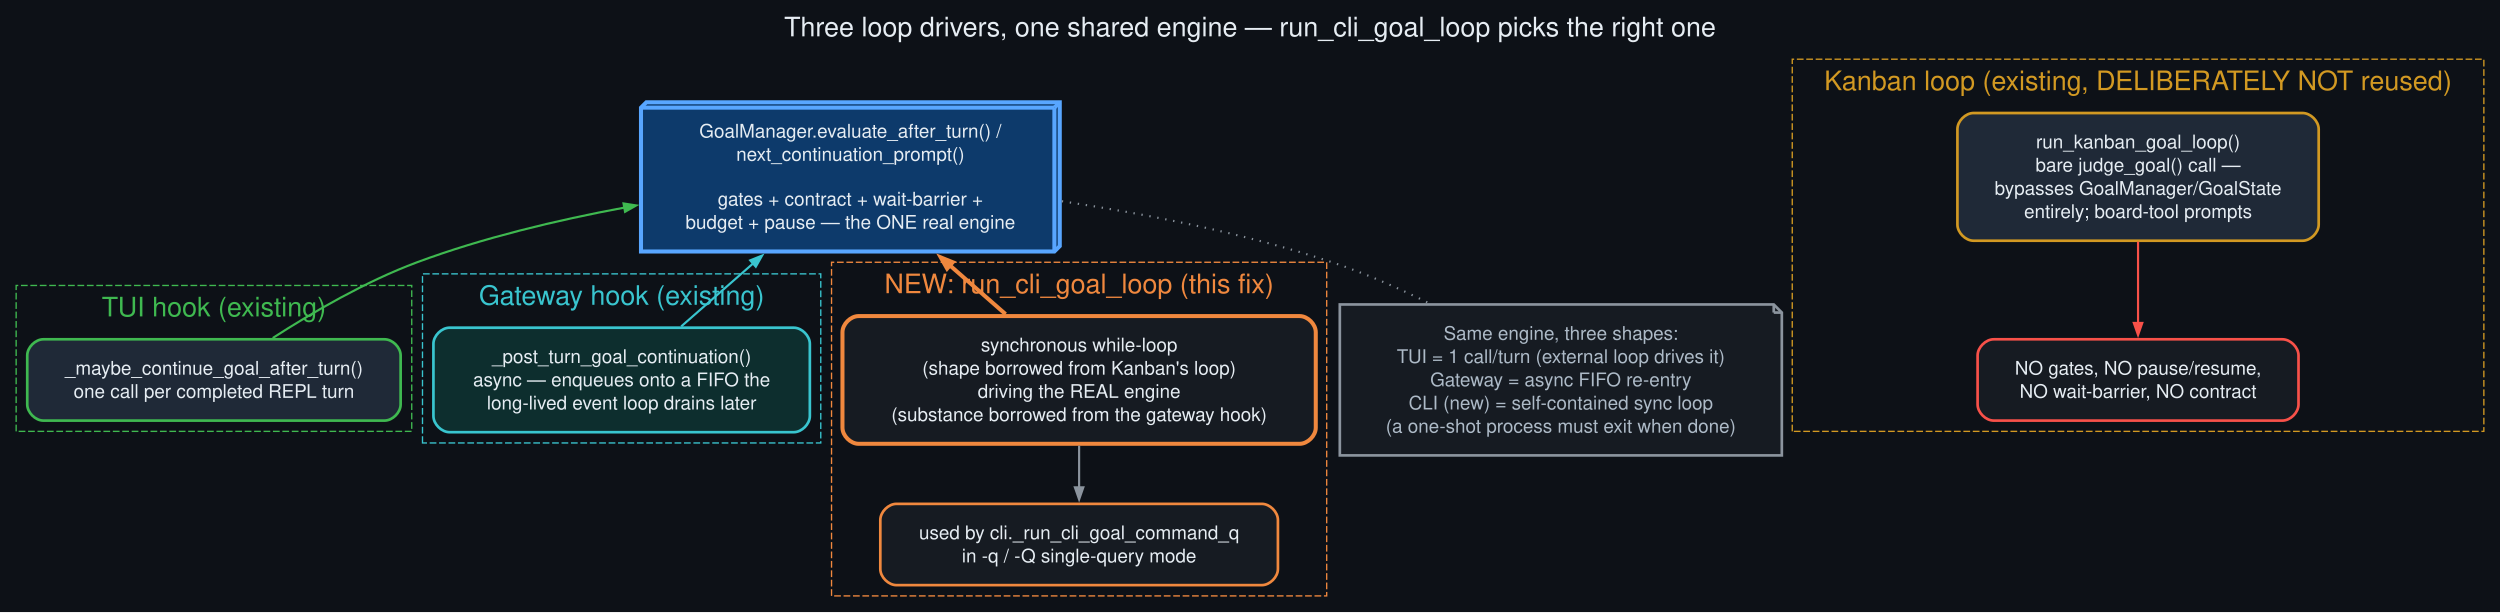
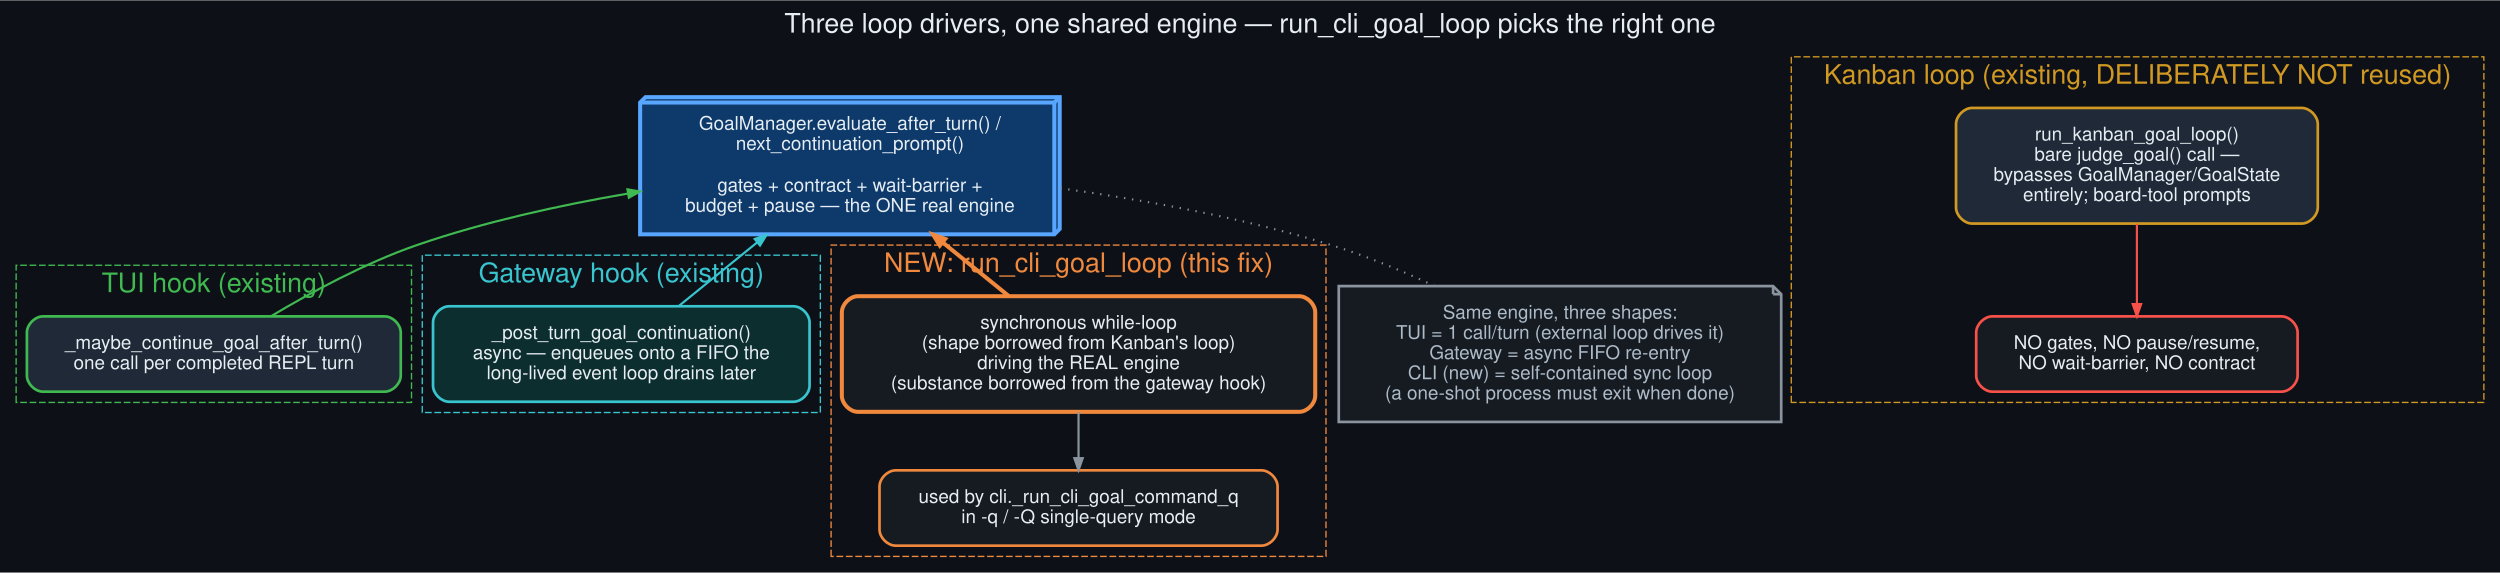
- <svg xmlns="http://www.w3.org/2000/svg" width="1858pt" height="455pt" viewBox="0.00 0.00 1858.00 455.00">
-   <g id="graph0" class="graph" transform="scale(1 1) rotate(0) translate(4 450.88)">
-     <polygon fill="#0d1117" stroke="none" points="-4,4 -4,-450.88 1854,-450.88 1854,4 -4,4" />
-     <text xml:space="preserve" text-anchor="middle" x="925" y="-423.88" font-family="Helvetica,sans-Serif" font-size="20.00" fill="#e6edf3">Three loop drivers, one shared engine — run_cli_goal_loop picks the right one</text>
+ <svg xmlns="http://www.w3.org/2000/svg" width="1859pt" height="426pt" viewBox="0.00 0.00 1859.00 425.50">
+   <g id="graph0" class="graph" transform="scale(1 1) rotate(0) translate(4 421.5)">
+     <polygon fill="#0d1117" stroke="transparent" points="-4,4 -4,-421.5 1855,-421.5 1855,4 -4,4" />
+     <text text-anchor="middle" x="925.5" y="-397.5" font-family="Helvetica,sans-Serif" font-size="20.00" fill="#e6edf3">Three loop drivers, one shared engine — run_cli_goal_loop picks the right one</text>
    <g id="clust1" class="cluster">
-       <polygon fill="#0d1117" stroke="#3fb950" stroke-dasharray="5,2" points="8,-130.29 8,-238.72 302,-238.72 302,-130.29 8,-130.29" />
-       <text xml:space="preserve" text-anchor="middle" x="155" y="-215.72" font-family="Helvetica,sans-Serif" font-size="20.00" fill="#3fb950">TUI hook (existing)</text>
+       <polygon fill="#0d1117" stroke="#3fb950" stroke-dasharray="5,2" points="8,-122.5 8,-224.5 302,-224.5 302,-122.5 8,-122.5" />
+       <text text-anchor="middle" x="155" y="-204.5" font-family="Helvetica,sans-Serif" font-size="20.00" fill="#3fb950">TUI hook (existing)</text>
    </g>
    <g id="clust2" class="cluster">
-       <polygon fill="#0d1117" stroke="#39c5cf" stroke-dasharray="5,2" points="310,-121.67 310,-247.34 606,-247.34 606,-121.67 310,-121.67" />
-       <text xml:space="preserve" text-anchor="middle" x="458" y="-224.34" font-family="Helvetica,sans-Serif" font-size="20.00" fill="#39c5cf">Gateway hook (existing)</text>
+       <polygon fill="#0d1117" stroke="#39c5cf" stroke-dasharray="5,2" points="310,-115 310,-232 606,-232 606,-115 310,-115" />
+       <text text-anchor="middle" x="458" y="-212" font-family="Helvetica,sans-Serif" font-size="20.00" fill="#39c5cf">Gateway hook (existing)</text>
    </g>
    <g id="clust3" class="cluster">
-       <polygon fill="#0d1117" stroke="#d29922" stroke-dasharray="5,2" points="1328,-130.29 1328,-406.88 1842,-406.88 1842,-130.29 1328,-130.29" />
-       <text xml:space="preserve" text-anchor="middle" x="1585" y="-383.88" font-family="Helvetica,sans-Serif" font-size="20.00" fill="#d29922">Kanban loop (existing, DELIBERATELY NOT reused)</text>
+       <polygon fill="#0d1117" stroke="#d29922" stroke-dasharray="5,2" points="1328,-122.5 1328,-379.5 1843,-379.5 1843,-122.5 1328,-122.5" />
+       <text text-anchor="middle" x="1585.5" y="-359.5" font-family="Helvetica,sans-Serif" font-size="20.00" fill="#d29922">Kanban loop (existing, DELIBERATELY NOT reused)</text>
    </g>
    <g id="clust4" class="cluster">
-       <polygon fill="#0d1117" stroke="#f0883e" stroke-dasharray="5,2" points="614,-8 614,-255.97 982,-255.97 982,-8 614,-8" />
-       <text xml:space="preserve" text-anchor="middle" x="798" y="-232.97" font-family="Helvetica,sans-Serif" font-size="20.00" fill="#f0883e">NEW: run_cli_goal_loop (this fix)</text>
+       <polygon fill="#0d1117" stroke="#f0883e" stroke-dasharray="5,2" points="614,-8 614,-239.5 982,-239.5 982,-8 614,-8" />
+       <text text-anchor="middle" x="798" y="-219.5" font-family="Helvetica,sans-Serif" font-size="20.00" fill="#f0883e">NEW: run_cli_goal_loop (this fix)</text>
    </g>
    <g id="node1" class="node">
-       <polygon fill="#0d3a6b" stroke="#58a6ff" stroke-width="3" points="783.62,-374.88 476.38,-374.88 472.38,-370.88 472.38,-263.97 779.62,-263.97 783.62,-267.97 783.62,-374.88" />
-       <polyline fill="none" stroke="#58a6ff" stroke-width="3" points="779.62,-370.88 472.38,-370.88" />
-       <polyline fill="none" stroke="#58a6ff" stroke-width="3" points="779.62,-370.88 779.62,-263.97" />
-       <polyline fill="none" stroke="#58a6ff" stroke-width="3" points="779.62,-370.88 783.62,-374.88" />
-       <text xml:space="preserve" text-anchor="middle" x="628" y="-348.62" font-family="Helvetica,sans-Serif" font-size="14.00" fill="#e6edf3">GoalManager.evaluate_after_turn() /</text>
-       <text xml:space="preserve" text-anchor="middle" x="628" y="-331.38" font-family="Helvetica,sans-Serif" font-size="14.00" fill="#e6edf3">next_continuation_prompt()</text>
-       <text xml:space="preserve" text-anchor="middle" x="628" y="-298.12" font-family="Helvetica,sans-Serif" font-size="14.00" fill="#e6edf3">gates + contract + wait-barrier +</text>
-       <text xml:space="preserve" text-anchor="middle" x="628" y="-280.88" font-family="Helvetica,sans-Serif" font-size="14.00" fill="#e6edf3">budget + pause — the ONE real engine</text>
+       <polygon fill="#0d3a6b" stroke="#58a6ff" stroke-width="3" points="784,-349.5 476,-349.5 472,-345.5 472,-247.5 780,-247.5 784,-251.5 784,-349.5" />
+       <polyline fill="none" stroke="#58a6ff" stroke-width="3" points="780,-345.5 472,-345.5 " />
+       <polyline fill="none" stroke="#58a6ff" stroke-width="3" points="780,-345.5 780,-247.5 " />
+       <polyline fill="none" stroke="#58a6ff" stroke-width="3" points="780,-345.5 784,-349.5 " />
+       <text text-anchor="middle" x="628" y="-325.3" font-family="Helvetica,sans-Serif" font-size="14.00" fill="#e6edf3">GoalManager.evaluate_after_turn() /</text>
+       <text text-anchor="middle" x="628" y="-310.3" font-family="Helvetica,sans-Serif" font-size="14.00" fill="#e6edf3">next_continuation_prompt()</text>
+       <text text-anchor="middle" x="628" y="-279.3" font-family="Helvetica,sans-Serif" font-size="14.00" fill="#e6edf3">gates + contract + wait-barrier +</text>
+       <text text-anchor="middle" x="628" y="-264.3" font-family="Helvetica,sans-Serif" font-size="14.00" fill="#e6edf3">budget + pause — the ONE real engine</text>
    </g>
    <g id="node2" class="node">
-       <path fill="#1f2937" stroke="#3fb950" stroke-width="2" d="M281.75,-198.72C281.75,-198.72 28.25,-198.72 28.25,-198.72 22.25,-198.72 16.25,-192.72 16.25,-186.72 16.25,-186.72 16.25,-150.29 16.25,-150.29 16.25,-144.29 22.25,-138.29 28.25,-138.29 28.25,-138.29 281.75,-138.29 281.75,-138.29 287.75,-138.29 293.75,-144.29 293.75,-150.29 293.75,-150.29 293.75,-186.72 293.75,-186.72 293.75,-192.72 287.75,-198.72 281.75,-198.72" />
-       <text xml:space="preserve" text-anchor="middle" x="155" y="-172.45" font-family="Helvetica,sans-Serif" font-size="14.00" fill="#e6edf3">_maybe_continue_goal_after_turn()</text>
-       <text xml:space="preserve" text-anchor="middle" x="155" y="-155.2" font-family="Helvetica,sans-Serif" font-size="14.00" fill="#e6edf3">one call per completed REPL turn</text>
+       <path fill="#1f2937" stroke="#3fb950" stroke-width="2" d="M282,-186.5C282,-186.5 28,-186.5 28,-186.5 22,-186.5 16,-180.5 16,-174.5 16,-174.5 16,-142.5 16,-142.5 16,-136.5 22,-130.5 28,-130.5 28,-130.5 282,-130.5 282,-130.5 288,-130.5 294,-136.5 294,-142.5 294,-142.5 294,-174.5 294,-174.5 294,-180.5 288,-186.5 282,-186.5" />
+       <text text-anchor="middle" x="155" y="-162.3" font-family="Helvetica,sans-Serif" font-size="14.00" fill="#e6edf3">_maybe_continue_goal_after_turn()</text>
+       <text text-anchor="middle" x="155" y="-147.3" font-family="Helvetica,sans-Serif" font-size="14.00" fill="#e6edf3">one call per completed REPL turn</text>
    </g>
    <g id="edge1" class="edge">
-       <path fill="none" stroke="#3fb950" stroke-width="1.6" d="M460.17,-296.62C409.66,-287.21 354.73,-274.08 306,-255.97 267.77,-241.76 227.87,-218.49 198.69,-199.67" />
-       <polygon fill="#3fb950" stroke="#3fb950" stroke-width="1.6" points="459.41,-299.68 468.83,-298.2 460.54,-293.49 459.41,-299.68" />
+       <path fill="none" stroke="#3fb950" stroke-width="1.6" d="M462.82,-277.8C411.7,-269.04 355.76,-256.69 306,-239.5 267.58,-226.23 227.04,-204.25 197.65,-186.68" />
+       <polygon fill="#3fb950" stroke="#3fb950" stroke-width="1.6" points="462.57,-280.95 471.97,-279.34 463.62,-274.74 462.57,-280.95" />
    </g>
    <g id="node3" class="node">
-       <path fill="#0d2e2e" stroke="#39c5cf" stroke-width="2" d="M585.88,-207.34C585.88,-207.34 330.12,-207.34 330.12,-207.34 324.12,-207.34 318.12,-201.34 318.12,-195.34 318.12,-195.34 318.12,-141.67 318.12,-141.67 318.12,-135.67 324.12,-129.67 330.12,-129.67 330.12,-129.67 585.88,-129.67 585.88,-129.67 591.88,-129.67 597.88,-135.67 597.88,-141.67 597.88,-141.67 597.88,-195.34 597.88,-195.34 597.88,-201.34 591.88,-207.34 585.88,-207.34" />
-       <text xml:space="preserve" text-anchor="middle" x="458" y="-181.08" font-family="Helvetica,sans-Serif" font-size="14.00" fill="#e6edf3">_post_turn_goal_continuation()</text>
-       <text xml:space="preserve" text-anchor="middle" x="458" y="-163.83" font-family="Helvetica,sans-Serif" font-size="14.00" fill="#e6edf3">async — enqueues onto a FIFO the</text>
-       <text xml:space="preserve" text-anchor="middle" x="458" y="-146.58" font-family="Helvetica,sans-Serif" font-size="14.00" fill="#e6edf3">long-lived event loop drains later</text>
+       <path fill="#0d2e2e" stroke="#39c5cf" stroke-width="2" d="M586,-194C586,-194 330,-194 330,-194 324,-194 318,-188 318,-182 318,-182 318,-135 318,-135 318,-129 324,-123 330,-123 330,-123 586,-123 586,-123 592,-123 598,-129 598,-135 598,-135 598,-182 598,-182 598,-188 592,-194 586,-194" />
+       <text text-anchor="middle" x="458" y="-169.8" font-family="Helvetica,sans-Serif" font-size="14.00" fill="#e6edf3">_post_turn_goal_continuation()</text>
+       <text text-anchor="middle" x="458" y="-154.8" font-family="Helvetica,sans-Serif" font-size="14.00" fill="#e6edf3">async — enqueues onto a FIFO the</text>
+       <text text-anchor="middle" x="458" y="-139.8" font-family="Helvetica,sans-Serif" font-size="14.00" fill="#e6edf3">long-lived event loop drains later</text>
    </g>
    <g id="edge2" class="edge">
-       <path fill="none" stroke="#39c5cf" stroke-width="1.6" d="M555.91,-255.28C537.69,-239.31 518.66,-222.64 502.27,-208.28" />
-       <polygon fill="#39c5cf" stroke="#39c5cf" stroke-width="1.6" points="553.55,-257.39 562.39,-260.95 557.7,-252.65 553.55,-257.39" />
+       <path fill="none" stroke="#39c5cf" stroke-width="1.6" d="M558.94,-241.44C539.22,-225.43 518.31,-208.46 500.67,-194.14" />
+       <polygon fill="#39c5cf" stroke="#39c5cf" stroke-width="1.6" points="557.17,-244.06 566.15,-247.29 561.14,-239.17 557.17,-244.06" />
    </g>
    <g id="node6" class="node">
-       <path fill="#161b22" stroke="#f0883e" stroke-width="3" d="M961.88,-215.97C961.88,-215.97 634.12,-215.97 634.12,-215.97 628.12,-215.97 622.12,-209.97 622.12,-203.97 622.12,-203.97 622.12,-133.04 622.12,-133.04 622.12,-127.04 628.12,-121.04 634.12,-121.04 634.12,-121.04 961.88,-121.04 961.88,-121.04 967.88,-121.04 973.88,-127.04 973.88,-133.04 973.88,-133.04 973.88,-203.97 973.88,-203.97 973.88,-209.97 967.88,-215.97 961.88,-215.97" />
-       <text xml:space="preserve" text-anchor="middle" x="798" y="-189.7" font-family="Helvetica,sans-Serif" font-size="14.00" fill="#e6edf3">synchronous while-loop</text>
-       <text xml:space="preserve" text-anchor="middle" x="798" y="-172.45" font-family="Helvetica,sans-Serif" font-size="14.00" fill="#e6edf3">(shape borrowed from Kanban's loop)</text>
-       <text xml:space="preserve" text-anchor="middle" x="798" y="-155.2" font-family="Helvetica,sans-Serif" font-size="14.00" fill="#e6edf3">driving the REAL engine</text>
-       <text xml:space="preserve" text-anchor="middle" x="798" y="-137.95" font-family="Helvetica,sans-Serif" font-size="14.00" fill="#e6edf3">(substance borrowed from the gateway hook)</text>
+       <path fill="#161b22" stroke="#f0883e" stroke-width="3" d="M962,-201.5C962,-201.5 634,-201.5 634,-201.5 628,-201.5 622,-195.5 622,-189.5 622,-189.5 622,-127.5 622,-127.5 622,-121.5 628,-115.5 634,-115.5 634,-115.5 962,-115.5 962,-115.5 968,-115.5 974,-121.5 974,-127.5 974,-127.5 974,-189.5 974,-189.5 974,-195.5 968,-201.5 962,-201.5" />
+       <text text-anchor="middle" x="798" y="-177.3" font-family="Helvetica,sans-Serif" font-size="14.00" fill="#e6edf3">synchronous while-loop</text>
+       <text text-anchor="middle" x="798" y="-162.3" font-family="Helvetica,sans-Serif" font-size="14.00" fill="#e6edf3">(shape borrowed from Kanban's loop)</text>
+       <text text-anchor="middle" x="798" y="-147.3" font-family="Helvetica,sans-Serif" font-size="14.00" fill="#e6edf3">driving the REAL engine</text>
+       <text text-anchor="middle" x="798" y="-132.3" font-family="Helvetica,sans-Serif" font-size="14.00" fill="#e6edf3">(substance borrowed from the gateway hook)</text>
    </g>
    <g id="edge4" class="edge">
-       <path fill="none" stroke="#f0883e" stroke-width="3" d="M701.84,-253.74C715.77,-241.54 730.11,-228.97 743.33,-217.4" />
-       <polygon fill="#f0883e" stroke="#f0883e" stroke-width="3" points="699.9,-251.26 695.2,-259.56 704.05,-256 699.9,-251.26" />
+       <path fill="none" stroke="#f0883e" stroke-width="3" d="M696.86,-241.6C713.36,-228.21 730.69,-214.14 746.26,-201.5" />
+       <polygon fill="#f0883e" stroke="#f0883e" stroke-width="3" points="694.86,-239.17 689.85,-247.29 698.83,-244.06 694.86,-239.17" />
    </g>
    <g id="node8" class="node">
-       <polygon fill="#161b22" stroke="#8b949e" stroke-width="2" points="1314.25,-224.59 991.75,-224.59 991.75,-112.42 1320.25,-112.42 1320.25,-218.59 1314.25,-224.59" />
-       <polyline fill="none" stroke="#8b949e" stroke-width="2" points="1314.25,-224.59 1314.25,-218.59" />
-       <polyline fill="none" stroke="#8b949e" stroke-width="2" points="1320.25,-218.59 1314.25,-218.59" />
-       <text xml:space="preserve" text-anchor="middle" x="1156" y="-198.33" font-family="Helvetica,sans-Serif" font-size="14.00" fill="#adbac7">Same engine, three shapes:</text>
-       <text xml:space="preserve" text-anchor="middle" x="1156" y="-181.08" font-family="Helvetica,sans-Serif" font-size="14.00" fill="#adbac7">TUI = 1 call/turn (external loop drives it)</text>
-       <text xml:space="preserve" text-anchor="middle" x="1156" y="-163.83" font-family="Helvetica,sans-Serif" font-size="14.00" fill="#adbac7">Gateway = async FIFO re-entry</text>
-       <text xml:space="preserve" text-anchor="middle" x="1156" y="-146.58" font-family="Helvetica,sans-Serif" font-size="14.00" fill="#adbac7">CLI (new) = self-contained sync loop</text>
-       <text xml:space="preserve" text-anchor="middle" x="1156" y="-129.33" font-family="Helvetica,sans-Serif" font-size="14.00" fill="#adbac7">(a one-shot process must exit when done)</text>
+       <polygon fill="#161b22" stroke="#8b949e" stroke-width="2" points="1314.5,-209 991.5,-209 991.5,-108 1320.5,-108 1320.5,-203 1314.5,-209" />
+       <polyline fill="none" stroke="#8b949e" stroke-width="2" points="1314.5,-209 1314.5,-203 " />
+       <polyline fill="none" stroke="#8b949e" stroke-width="2" points="1320.5,-203 1314.5,-203 " />
+       <text text-anchor="middle" x="1156" y="-184.8" font-family="Helvetica,sans-Serif" font-size="14.00" fill="#adbac7">Same engine, three shapes:</text>
+       <text text-anchor="middle" x="1156" y="-169.8" font-family="Helvetica,sans-Serif" font-size="14.00" fill="#adbac7">TUI = 1 call/turn (external loop drives it)</text>
+       <text text-anchor="middle" x="1156" y="-154.8" font-family="Helvetica,sans-Serif" font-size="14.00" fill="#adbac7">Gateway = async FIFO re-entry</text>
+       <text text-anchor="middle" x="1156" y="-139.8" font-family="Helvetica,sans-Serif" font-size="14.00" fill="#adbac7">CLI (new) = self-contained sync loop</text>
+       <text text-anchor="middle" x="1156" y="-124.8" font-family="Helvetica,sans-Serif" font-size="14.00" fill="#adbac7">(a one-shot process must exit when done)</text>
    </g>
    <g id="edge6" class="edge">
-       <path fill="none" stroke="#8b949e" stroke-width="1.6" stroke-dasharray="1,5" d="M785.12,-301.33C848.56,-291.78 921.8,-277.35 986,-255.97 1010.19,-247.91 1035.21,-236.87 1058.37,-225.38" />
+       <path fill="none" stroke="#8b949e" stroke-width="1.6" stroke-dasharray="1,5" d="M784.36,-281.8C847.86,-272.95 921.34,-259.52 986,-239.5 1011.55,-231.59 1038.18,-220.54 1062.56,-209.17" />
    </g>
    <g id="node4" class="node">
-       <path fill="#1f2937" stroke="#d29922" stroke-width="2" d="M1707.25,-366.88C1707.25,-366.88 1462.75,-366.88 1462.75,-366.88 1456.75,-366.88 1450.75,-360.88 1450.75,-354.88 1450.75,-354.88 1450.75,-283.97 1450.75,-283.97 1450.75,-277.97 1456.75,-271.97 1462.75,-271.97 1462.75,-271.97 1707.25,-271.97 1707.25,-271.97 1713.25,-271.97 1719.25,-277.97 1719.25,-283.97 1719.25,-283.97 1719.25,-354.88 1719.25,-354.88 1719.25,-360.88 1713.25,-366.88 1707.25,-366.88" />
-       <text xml:space="preserve" text-anchor="middle" x="1585" y="-340.62" font-family="Helvetica,sans-Serif" font-size="14.00" fill="#e6edf3">run_kanban_goal_loop()</text>
-       <text xml:space="preserve" text-anchor="middle" x="1585" y="-323.38" font-family="Helvetica,sans-Serif" font-size="14.00" fill="#e6edf3">bare judge_goal() call —</text>
-       <text xml:space="preserve" text-anchor="middle" x="1585" y="-306.12" font-family="Helvetica,sans-Serif" font-size="14.00" fill="#e6edf3">bypasses GoalManager/GoalState</text>
-       <text xml:space="preserve" text-anchor="middle" x="1585" y="-288.88" font-family="Helvetica,sans-Serif" font-size="14.00" fill="#e6edf3">entirely; board-tool prompts</text>
+       <path fill="#1f2937" stroke="#d29922" stroke-width="2" d="M1707.5,-341.5C1707.5,-341.5 1462.5,-341.5 1462.5,-341.5 1456.5,-341.5 1450.5,-335.5 1450.5,-329.5 1450.5,-329.5 1450.5,-267.5 1450.5,-267.5 1450.5,-261.5 1456.5,-255.5 1462.5,-255.5 1462.5,-255.5 1707.5,-255.5 1707.5,-255.5 1713.5,-255.5 1719.5,-261.5 1719.5,-267.5 1719.5,-267.5 1719.5,-329.5 1719.5,-329.5 1719.5,-335.5 1713.5,-341.5 1707.5,-341.5" />
+       <text text-anchor="middle" x="1585" y="-317.3" font-family="Helvetica,sans-Serif" font-size="14.00" fill="#e6edf3">run_kanban_goal_loop()</text>
+       <text text-anchor="middle" x="1585" y="-302.3" font-family="Helvetica,sans-Serif" font-size="14.00" fill="#e6edf3">bare judge_goal() call —</text>
+       <text text-anchor="middle" x="1585" y="-287.3" font-family="Helvetica,sans-Serif" font-size="14.00" fill="#e6edf3">bypasses GoalManager/GoalState</text>
+       <text text-anchor="middle" x="1585" y="-272.3" font-family="Helvetica,sans-Serif" font-size="14.00" fill="#e6edf3">entirely; board-tool prompts</text>
    </g>
    <g id="node5" class="node">
-       <path fill="#161b22" stroke="#f85149" stroke-width="2" d="M1692.25,-198.72C1692.25,-198.72 1477.75,-198.72 1477.75,-198.72 1471.75,-198.72 1465.75,-192.72 1465.75,-186.72 1465.75,-186.72 1465.75,-150.29 1465.75,-150.29 1465.75,-144.29 1471.75,-138.29 1477.75,-138.29 1477.75,-138.29 1692.25,-138.29 1692.25,-138.29 1698.25,-138.29 1704.25,-144.29 1704.25,-150.29 1704.25,-150.29 1704.25,-186.72 1704.25,-186.72 1704.25,-192.72 1698.25,-198.72 1692.25,-198.72" />
-       <text xml:space="preserve" text-anchor="middle" x="1585" y="-172.45" font-family="Helvetica,sans-Serif" font-size="14.00" fill="#e6edf3">NO gates, NO pause/resume,</text>
-       <text xml:space="preserve" text-anchor="middle" x="1585" y="-155.2" font-family="Helvetica,sans-Serif" font-size="14.00" fill="#e6edf3">NO wait-barrier, NO contract</text>
+       <path fill="#161b22" stroke="#f85149" stroke-width="2" d="M1692.5,-186.5C1692.5,-186.5 1477.5,-186.5 1477.5,-186.5 1471.5,-186.5 1465.5,-180.5 1465.5,-174.5 1465.5,-174.5 1465.5,-142.5 1465.5,-142.5 1465.5,-136.5 1471.5,-130.5 1477.5,-130.5 1477.5,-130.5 1692.5,-130.5 1692.5,-130.5 1698.5,-130.5 1704.5,-136.5 1704.5,-142.5 1704.5,-142.5 1704.5,-174.5 1704.5,-174.5 1704.5,-180.5 1698.5,-186.5 1692.5,-186.5" />
+       <text text-anchor="middle" x="1585" y="-162.3" font-family="Helvetica,sans-Serif" font-size="14.00" fill="#e6edf3">NO gates, NO pause/resume,</text>
+       <text text-anchor="middle" x="1585" y="-147.3" font-family="Helvetica,sans-Serif" font-size="14.00" fill="#e6edf3">NO wait-barrier, NO contract</text>
    </g>
    <g id="edge3" class="edge">
-       <path fill="none" stroke="#f85149" stroke-width="1.6" d="M1585,-271.31C1585,-251.83 1585,-229.45 1585,-210.65" />
-       <polygon fill="#f85149" stroke="#f85149" stroke-width="1.6" points="1588.15,-210.88 1585,-201.88 1581.85,-210.88 1588.15,-210.88" />
+       <path fill="none" stroke="#f85149" stroke-width="1.6" d="M1585,-255.35C1585,-236.31 1585,-214.05 1585,-195.77" />
+       <polygon fill="#f85149" stroke="#f85149" stroke-width="1.6" points="1588.15,-195.62 1585,-186.62 1581.85,-195.62 1588.15,-195.62" />
    </g>
    <g id="node7" class="node">
-       <path fill="#161b22" stroke="#f0883e" stroke-width="2" d="M933.75,-76.42C933.75,-76.42 662.25,-76.42 662.25,-76.42 656.25,-76.42 650.25,-70.42 650.25,-64.42 650.25,-64.42 650.25,-28 650.25,-28 650.25,-22 656.25,-16 662.25,-16 662.25,-16 933.75,-16 933.75,-16 939.75,-16 945.75,-22 945.75,-28 945.75,-28 945.75,-64.42 945.75,-64.42 945.75,-70.42 939.75,-76.42 933.75,-76.42" />
-       <text xml:space="preserve" text-anchor="middle" x="798" y="-50.16" font-family="Helvetica,sans-Serif" font-size="14.00" fill="#e6edf3">used by cli._run_cli_goal_command_q</text>
-       <text xml:space="preserve" text-anchor="middle" x="798" y="-32.91" font-family="Helvetica,sans-Serif" font-size="14.00" fill="#e6edf3">in -q / -Q single-query mode</text>
+       <path fill="#161b22" stroke="#f0883e" stroke-width="2" d="M934,-72C934,-72 662,-72 662,-72 656,-72 650,-66 650,-60 650,-60 650,-28 650,-28 650,-22 656,-16 662,-16 662,-16 934,-16 934,-16 940,-16 946,-22 946,-28 946,-28 946,-60 946,-60 946,-66 940,-72 934,-72" />
+       <text text-anchor="middle" x="798" y="-47.8" font-family="Helvetica,sans-Serif" font-size="14.00" fill="#e6edf3">used by cli._run_cli_goal_command_q</text>
+       <text text-anchor="middle" x="798" y="-32.8" font-family="Helvetica,sans-Serif" font-size="14.00" fill="#e6edf3">in -q / -Q single-query mode</text>
    </g>
    <g id="edge5" class="edge">
-       <path fill="none" stroke="#8b949e" stroke-width="1.6" d="M798,-119.62C798,-109.35 798,-98.59 798,-88.59" />
-       <polygon fill="#8b949e" stroke="#8b949e" stroke-width="1.6" points="801.15,-88.71 798,-79.71 794.85,-88.71 801.15,-88.71" />
+       <path fill="none" stroke="#8b949e" stroke-width="1.6" d="M798,-115.29C798,-104.1 798,-92.12 798,-81.28" />
+       <polygon fill="#8b949e" stroke="#8b949e" stroke-width="1.6" points="801.15,-81.09 798,-72.09 794.85,-81.09 801.15,-81.09" />
    </g>
  </g>
</svg>
